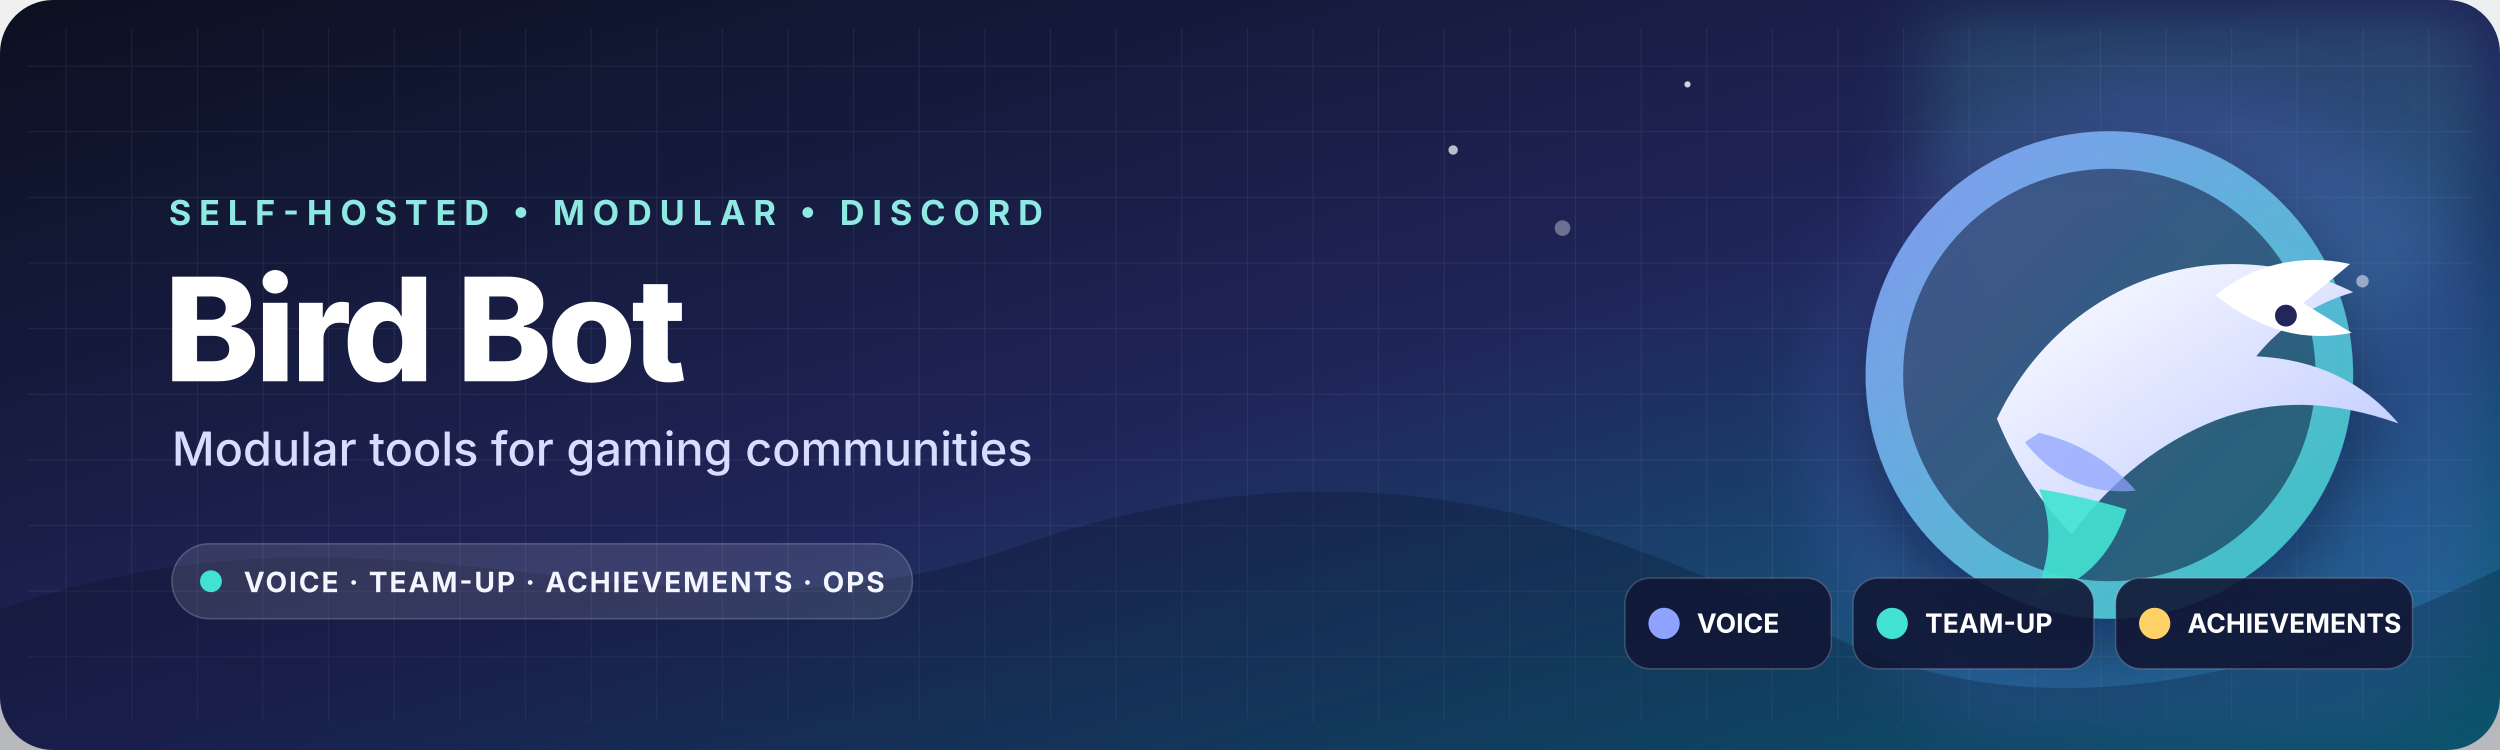
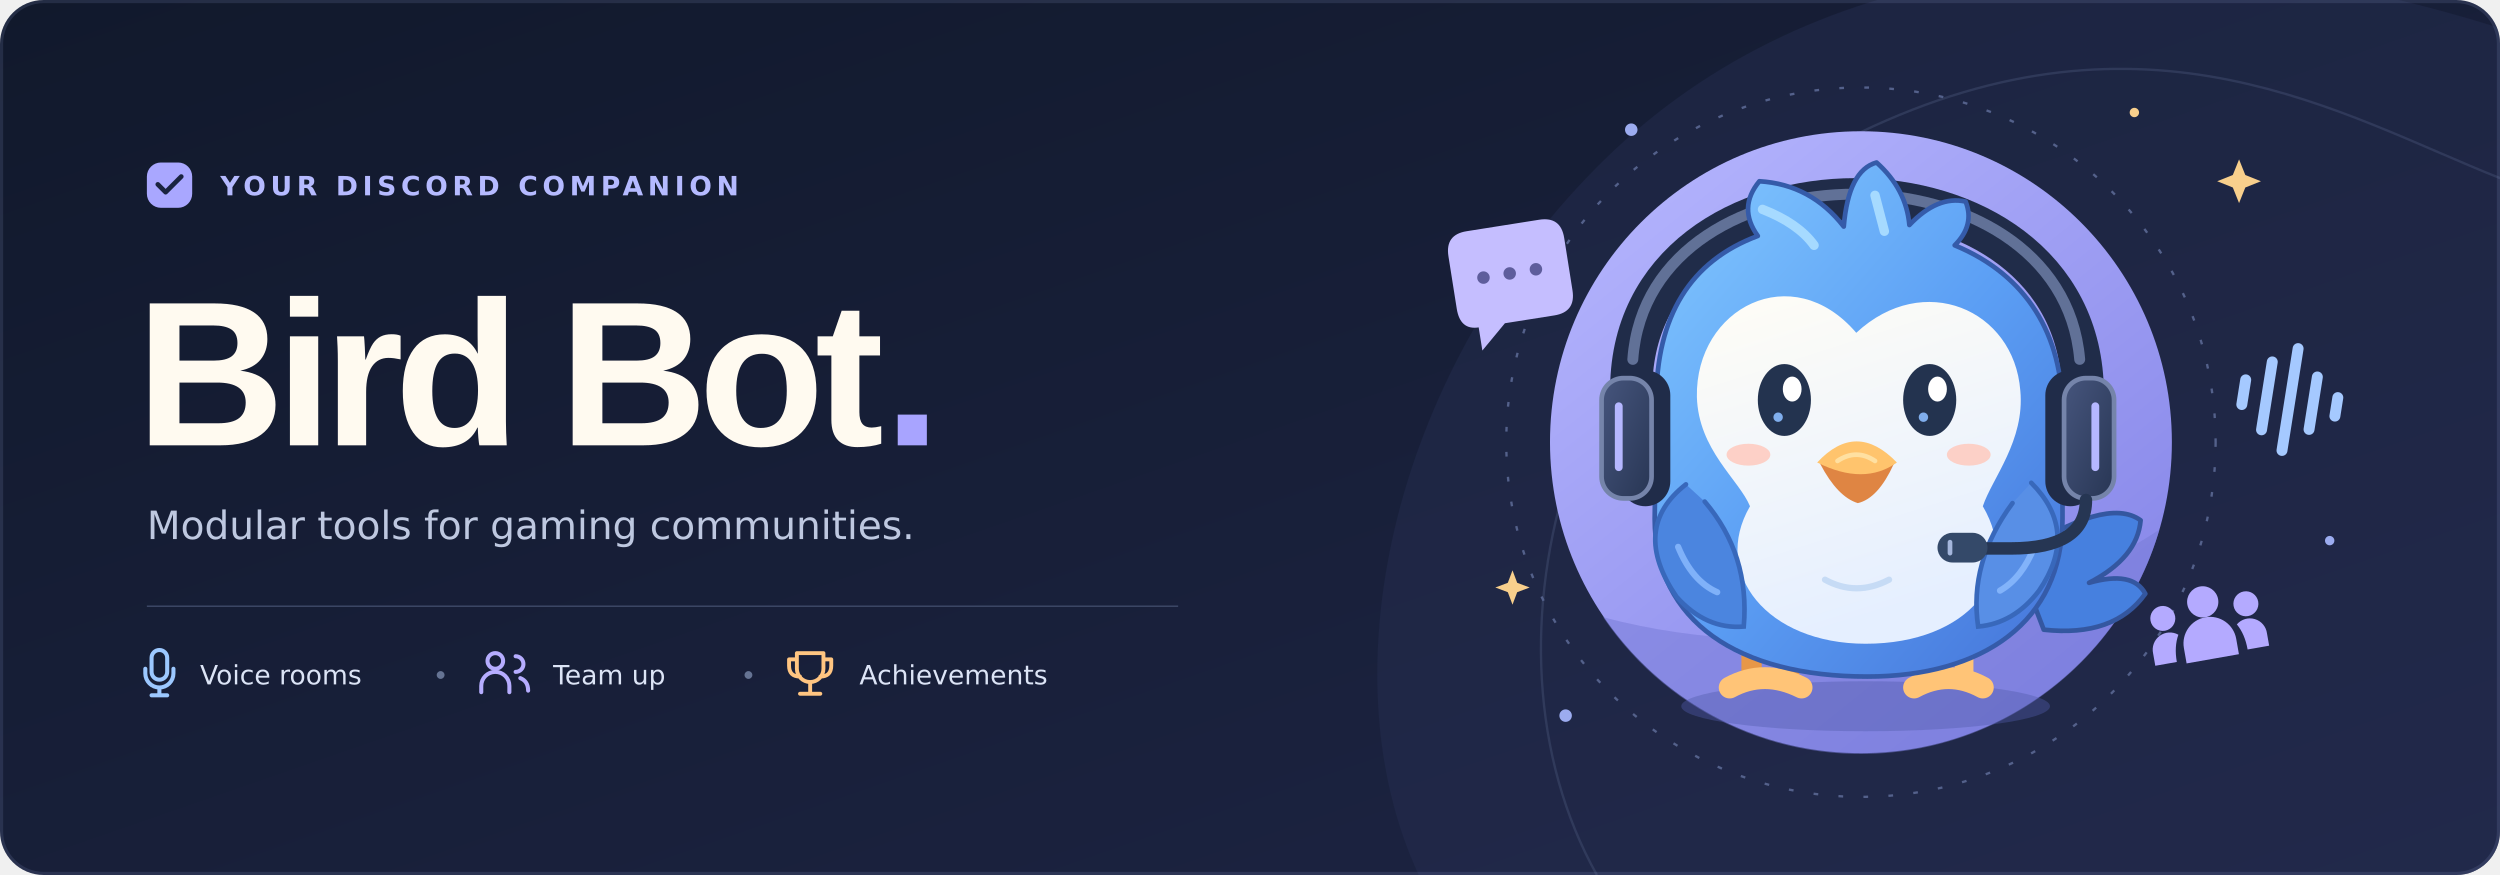
- <svg xmlns="http://www.w3.org/2000/svg" viewBox="0 0 1600 480" role="img" aria-labelledby="title desc">
+ <svg xmlns="http://www.w3.org/2000/svg" width="1600" height="560" viewBox="0 0 1600 560" role="img" aria-labelledby="title desc">
  <defs>
-     <linearGradient id="background" x1="0" y1="0" x2="1" y2="1">
-       <stop offset="0" stop-color="#0b1020" />
-       <stop offset="0.52" stop-color="#20255a" />
-       <stop offset="1" stop-color="#0d6c86" />
+     <linearGradient id="background" x2="1" y2="1">
+       <stop stop-color="#11192c" />
+       <stop offset="1" stop-color="#1e2545" />
    </linearGradient>
-     <linearGradient id="halo" x1="0" y1="0" x2="1" y2="1">
-       <stop offset="0" stop-color="#8ea2ff" stop-opacity="0.95" />
-       <stop offset="1" stop-color="#41e2d2" stop-opacity="0.82" />
+     <linearGradient id="orbit" x2="0.8" y2="1">
+       <stop stop-color="#b8b8ff" />
+       <stop offset="1" stop-color="#8585e8" />
    </linearGradient>
-     <linearGradient id="wing" x1="0" y1="0" x2="1" y2="1">
-       <stop offset="0" stop-color="#ffffff" />
-       <stop offset="1" stop-color="#b9c5ff" />
+     <linearGradient id="feathers" x1="0" y1="0" x2="0.9" y2="1">
+       <stop stop-color="#83c9ff" />
+       <stop offset="0.55" stop-color="#5b9ef4" />
+       <stop offset="1" stop-color="#4778db" />
    </linearGradient>
-     <pattern id="grid" width="42" height="42" patternUnits="userSpaceOnUse">
-       <path d="M42 0H0V42" fill="none" stroke="#ffffff" stroke-opacity="0.08" />
-     </pattern>
-     <filter id="shadow" x="-30%" y="-30%" width="160%" height="160%">
-       <feDropShadow dx="0" dy="18" stdDeviation="20" flood-color="#050817" flood-opacity="0.42" />
-     </filter>
-     <filter id="soft-glow" x="-50%" y="-50%" width="200%" height="200%">
-       <feGaussianBlur stdDeviation="22" />
-     </filter>
+     <linearGradient id="face" x2="0.3" y2="1">
+       <stop stop-color="#fffdf6" />
+       <stop offset="1" stop-color="#e5efff" />
+     </linearGradient>
+     <linearGradient id="earcup" x2="1" y2="1">
+       <stop stop-color="#46557d" />
+       <stop offset="1" stop-color="#283654" />
+     </linearGradient>
+     <clipPath id="canvas">
+       <rect width="1600" height="560" rx="28" />
+     </clipPath>
  </defs>
-   <rect width="1600" height="480" rx="34" fill="url(#background)" />
-   <rect x="18" y="18" width="1564" height="444" rx="24" fill="url(#grid)" />
-   <circle cx="1410" cy="72" r="180" fill="#52d9db" opacity="0.18" filter="url(#soft-glow)" />
-   <circle cx="1390" cy="286" r="230" fill="#6f75ff" opacity="0.18" filter="url(#soft-glow)" />
-   <path d="M0 390C260 300 420 430 650 350s390-8 520 56 278 32 430-42v116H0Z" fill="#050817" opacity="0.24" />
-   <g transform="translate(108 102)">
-     <text x="0" y="42" fill="#8fe9e3" font-family="Inter,Segoe UI,Arial,sans-serif" font-size="22" font-weight="700" letter-spacing="5">SELF-HOSTED  •  MODULAR  •  DISCORD</text>
-     <text x="-3" y="142" fill="#ffffff" font-family="Inter,Segoe UI,Arial,sans-serif" font-size="92" font-weight="800" letter-spacing="-3">Bird Bot</text>
-     <text x="2" y="196" fill="#d7ddff" font-family="Inter,Segoe UI,Arial,sans-serif" font-size="30" font-weight="500">Modular tools for gaming communities</text>
-     <g transform="translate(2 246)">
-       <rect width="474" height="48" rx="24" fill="#ffffff" fill-opacity="0.12" stroke="#ffffff" stroke-opacity="0.2" />
-       <circle cx="25" cy="24" r="7" fill="#41e2d2" />
-       <text x="46" y="31" fill="#f3f5ff" font-family="Inter,Segoe UI,Arial,sans-serif" font-size="18" font-weight="650" letter-spacing="1.2">VOICE  ·  TEAM-UP  ·  ACHIEVEMENTS  ·  OPS</text>
+   <g clip-path="url(#canvas)">
+     <rect width="1600" height="560" fill="url(#background)" />
+     <path d="M908 560C847 429 893 233 1027 102S1368-55 1600 18V560Z" fill="#242d50" opacity="0.46" />
+     <path d="M1022 560C938 410 1005 174 1190 85S1499 74 1600 114" fill="none" stroke="#3e496c" stroke-width="1.5" opacity="0.55" />
+     <circle cx="1191" cy="283" r="227" fill="none" stroke="#54618b" stroke-width="1.5" stroke-dasharray="3 13" />
+     <circle cx="1191" cy="283" r="199" fill="url(#orbit)" />
+     <path d="M1026 395A199 199 0 0 0 1382 339C1287 401 1150 428 1026 395Z" fill="#7679d6" opacity="0.5" />
+     <ellipse cx="1194" cy="452" rx="118" ry="16" fill="#505ba9" opacity="0.4" />
+     <g font-family="Verdana, 'DejaVu Sans', sans-serif">
+       <g transform="translate(94 119)">
+         <rect y="-15" width="29" height="29" rx="9" fill="#a9a7ff" />
+         <path d="M7-1L12 4 22-6" fill="none" stroke="#1a2340" stroke-width="3" stroke-linecap="round" stroke-linejoin="round" />
+         <text x="47" y="6" fill="#b5baff" font-size="17" font-weight="700" letter-spacing="3">YOUR DISCORD COMPANION</text>
+       </g>
+       <text x="87" y="285" fill="#fffaf0" font-family="Arial, 'DejaVu Sans', sans-serif" font-size="132" font-weight="800" letter-spacing="-6">Bird Bot<tspan fill="#a8a4ff">.</tspan>
+       </text>
+       <text x="94" y="345" fill="#bec8e0" font-size="25">Modular tools for gaming communities.</text>
+       <path d="M94 388H754" stroke="#3b4664" />
+       <g transform="translate(96 432)" fill="#dce4f6" font-size="17">
+         <g fill="none" stroke="#9cc8ff" stroke-width="2.6" stroke-linecap="round" stroke-linejoin="round">
+           <rect x="1" y="-16" width="10" height="19" rx="5" />
+           <path d="M-3-4V-1A9 9 0 0 0 15-1V-4M6 8V13M1 13H11" />
+         </g>
+         <text x="32" y="6">Voice rooms</text>
+         <circle cx="186" cy="0" r="2.5" fill="#657393" />
+         <g transform="translate(216)" fill="none" stroke="#b6adff" stroke-width="2.6" stroke-linecap="round">
+           <circle cx="5" cy="-9" r="5" />
+           <path d="M-4 11V7A9 9 0 0 1 14 7V11M18-12A5 5 0 0 1 18-2M21 2Q26 4 26 10" />
+         </g>
+         <text x="258" y="6">Team up</text>
+         <circle cx="383" cy="0" r="2.5" fill="#657393" />
+         <g transform="translate(414)" fill="none" stroke="#ffc581" stroke-width="2.5" stroke-linecap="round" stroke-linejoin="round">
+           <path d="M0-14H17V-4A8.5 8.5 0 0 1 0-4ZM0-10H-5V-6Q-5 1 2 1M17-10H22V-6Q22 1 15 1M8.5 5V12M2 12H15" />
+         </g>
+         <text x="454" y="6">Achievements</text>
+       </g>
    </g>
-   </g>
-   <g transform="translate(1160 70)" filter="url(#shadow)">
-     <circle cx="190" cy="170" r="156" fill="url(#halo)" opacity="0.95" />
-     <circle cx="190" cy="170" r="132" fill="#12193c" opacity="0.55" />
-     <path d="M118 198c29-61 87-99 151-99 27 0 53 6 77 18-24 7-46 21-62 41 39 2 69 17 91 43-42-15-80-16-117-2-33 13-66 37-92 73-20-20-36-45-48-74Z" fill="url(#wing)" />
-     <path d="M258 119c24-20 55-27 86-20l-30 25 31 19c-30 6-58-1-87-24Z" fill="#ffffff" />
-     <circle cx="303" cy="132" r="7" fill="#20255a" />
-     <path d="M145 207c25 6 45 18 62 37-30 3-54-9-71-31l9-6Z" fill="#8ea2ff" opacity="0.72" />
-     <path d="M201 256c-10 31-30 50-60 57 12-25 13-48 4-70 18 3 36 7 56 13Z" fill="#41e2d2" opacity="0.9" />
-   </g>
-   <g transform="translate(1040 370)">
-     <g transform="translate(0 0)">
-       <rect width="132" height="58" rx="16" fill="#111735" fill-opacity="0.9" stroke="#ffffff" stroke-opacity="0.18" />
-       <circle cx="25" cy="29" r="10" fill="#8ea2ff" />
-       <text x="46" y="35" fill="#ffffff" font-family="Inter,Segoe UI,Arial,sans-serif" font-size="17" font-weight="700">VOICE</text>
+     <g transform="translate(1188 290)">
+       <path d="M102 66Q160 27 182 43Q180 67 149 83Q177 75 185 90Q165 118 120 113Z" fill="#4680df" stroke="#3457a0" stroke-width="3" stroke-linejoin="round" />
+       <path d="M-67 126V145M-43 126V145" stroke="#e79748" stroke-width="13" stroke-linecap="round" />
+       <path d="M-81 150Q-59 138-35 150M37 150Q59 138 81 150" fill="none" stroke="#ffc477" stroke-width="14" stroke-linecap="round" />
+       <path d="M48 127V144M69 127V144" stroke="#ffc477" stroke-width="12" stroke-linecap="round" />
+       <path d="M-144-38C-147-204 145-204 145-38" fill="none" stroke="#202c49" stroke-width="27" stroke-linecap="round" />
+       <path d="M-143-60C-133-201 131-201 143-60" fill="none" stroke="#617197" stroke-width="7" stroke-linecap="round" />
+       <path d="M-128-33C-128-88-106-123-63-139Q-76-157-62-174Q-29-172-8-145Q-5-181 13-186Q32-169 34-146Q52-165 70-161Q76-146 63-133C109-114 132-76 132-26L132 42C132 108 81 143 7 143C-75 143-129 108-129 42Z" fill="url(#feathers)" stroke="#355ba9" stroke-width="3" stroke-linejoin="round" />
+       <path d="M-60-156Q-37-147-27-133M12-165L18-142" fill="none" stroke="#a6daff" stroke-width="6" stroke-linecap="round" />
+       <path d="M0-77C-41-125-103-93-102-36C-101-2-75 17-68 34C-93 77-57 122 6 122C72 122 107 78 81 34C87 16 108-8 105-40C101-92 43-117 0-77Z" fill="url(#face)" />
+       <path d="M-109 20Q-145 48-115 92Q-96 113-72 111Q-68 65-97 31" fill="#4b85df" stroke="#3868bb" stroke-width="3" stroke-linecap="round" />
+       <path d="M112 19Q143 50 117 88Q101 109 78 111Q72 70 100 32" fill="#588fe6" stroke="#3868bb" stroke-width="3" stroke-linecap="round" />
+       <path d="M-114 60Q-105 82-89 89M114 60Q106 80 92 88" fill="none" stroke="#8cbbff" stroke-width="4" stroke-linecap="round" opacity="0.8" />
+       <ellipse cx="-46" cy="-34" rx="17" ry="23" fill="#23334f" />
+       <ellipse cx="47" cy="-34" rx="17" ry="23" fill="#23334f" />
+       <ellipse cx="-41" cy="-41" rx="6" ry="8" fill="#ffffff" />
+       <ellipse cx="52" cy="-41" rx="6" ry="8" fill="#ffffff" />
+       <circle cx="-50" cy="-23" r="3" fill="#80aeed" />
+       <circle cx="43" cy="-23" r="3" fill="#80aeed" />
+       <ellipse cx="-69" cy="1" rx="14" ry="7" fill="#ffc7ba" opacity="0.8" />
+       <ellipse cx="72" cy="1" rx="14" ry="7" fill="#ffc7ba" opacity="0.8" />
+       <path d="M-23 7Q0-15 24 7Q14 29 1 32Q-12 28-23 7Z" fill="#df8543" />
+       <path d="M-25 6Q0-21 26 6Q5 21-25 6Z" fill="#ffc46d" />
+       <path d="M-12 5Q0-3 12 5" fill="none" stroke="#ffe0a1" stroke-width="3" stroke-linecap="round" />
+       <path d="M-20 81Q0 92 21 81" fill="none" stroke="#c6dbf5" stroke-width="4" stroke-linecap="round" />
+       <rect x="-151" y="-53" width="32" height="87" rx="16" fill="#202c49" />
+       <rect x="121" y="-53" width="32" height="87" rx="16" fill="#202c49" />
+       <rect x="-163" y="-48" width="32" height="77" rx="14" fill="url(#earcup)" stroke="#7584aa" stroke-width="3" />
+       <rect x="133" y="-48" width="32" height="77" rx="14" fill="url(#earcup)" stroke="#7584aa" stroke-width="3" />
+       <path d="M-152-30V9M153-30V9" stroke="#b5b7ff" stroke-width="5" stroke-linecap="round" />
+       <path d="M147 30Q147 61 99 61H73" fill="none" stroke="#263653" stroke-width="8" stroke-linecap="round" />
+       <rect x="52" y="51" width="32" height="19" rx="9.5" fill="#344969" />
+       <path d="M60 57V64" stroke="#a4b6dc" stroke-width="3" stroke-linecap="round" />
    </g>
-     <g transform="translate(146 0)">
-       <rect width="154" height="58" rx="16" fill="#111735" fill-opacity="0.9" stroke="#ffffff" stroke-opacity="0.18" />
-       <circle cx="25" cy="29" r="10" fill="#41e2d2" />
-       <text x="46" y="35" fill="#ffffff" font-family="Inter,Segoe UI,Arial,sans-serif" font-size="17" font-weight="700">TEAM-UP</text>
+     <g transform="translate(927 164) rotate(-9)">
+       <path d="M0 0Q0-14 14-14H61Q75-14 75 0V34Q75 48 61 48H29L12 63V48Q0 48 0 34Z" fill="#c5beff" />
+       <g fill="#5e5d9c">
+         <circle cx="20" cy="17" r="4" />
+         <circle cx="37" cy="17" r="4" />
+         <circle cx="54" cy="17" r="4" />
+       </g>
    </g>
-     <g transform="translate(314 0)">
-       <rect width="190" height="58" rx="16" fill="#111735" fill-opacity="0.9" stroke="#ffffff" stroke-opacity="0.18" />
-       <circle cx="25" cy="29" r="10" fill="#ffd166" />
-       <text x="46" y="35" fill="#ffffff" font-family="Inter,Segoe UI,Arial,sans-serif" font-size="17" font-weight="700">ACHIEVEMENTS</text>
+     <g transform="translate(1436 251) rotate(9)" fill="none" stroke="#a5c9ff" stroke-width="7" stroke-linecap="round">
+       <path d="M0-8V8M15-22V22M30-33V33M45-17V17M60-6V6" />
    </g>
-   </g>
-   <g fill="#ffffff">
-     <circle cx="930" cy="96" r="3" opacity="0.7" />
-     <circle cx="1000" cy="146" r="5" opacity="0.35" />
-     <circle cx="1512" cy="180" r="4" opacity="0.5" />
-     <circle cx="1080" cy="54" r="2" opacity="0.8" />
+     <g transform="translate(1412 398) rotate(-10)" fill="#b4aaff">
+       <circle cx="0" cy="-13" r="10" />
+       <circle cx="-27" cy="-7" r="8" />
+       <circle cx="27" cy="-7" r="8" />
+       <path d="M-17 24V14A17 17 0 0 1 17 14V24ZM-37 22V14A11 11 0 0 1-19 5Q-23 12-23 22ZM23 22Q23 12 19 5A11 11 0 0 1 37 14V22Z" />
+     </g>
+     <g fill="#f8cf8c">
+       <path d="M1433 102L1437 112 1447 116 1437 120 1433 130 1429 120 1419 116 1429 112Z" />
+       <path d="M968 365L971 373 979 376 971 379 968 387 965 379 957 376 965 373Z" />
+       <circle cx="1366" cy="72" r="3" />
+     </g>
+     <g fill="#9cacf0">
+       <circle cx="1044" cy="83" r="4" />
+       <circle cx="1491" cy="346" r="3" />
+       <circle cx="1002" cy="458" r="4" />
+     </g>
+     <rect x="1" y="1" width="1598" height="558" rx="27" fill="none" stroke="#b5c5ff" stroke-opacity="0.12" stroke-width="2" />
  </g>
</svg>
